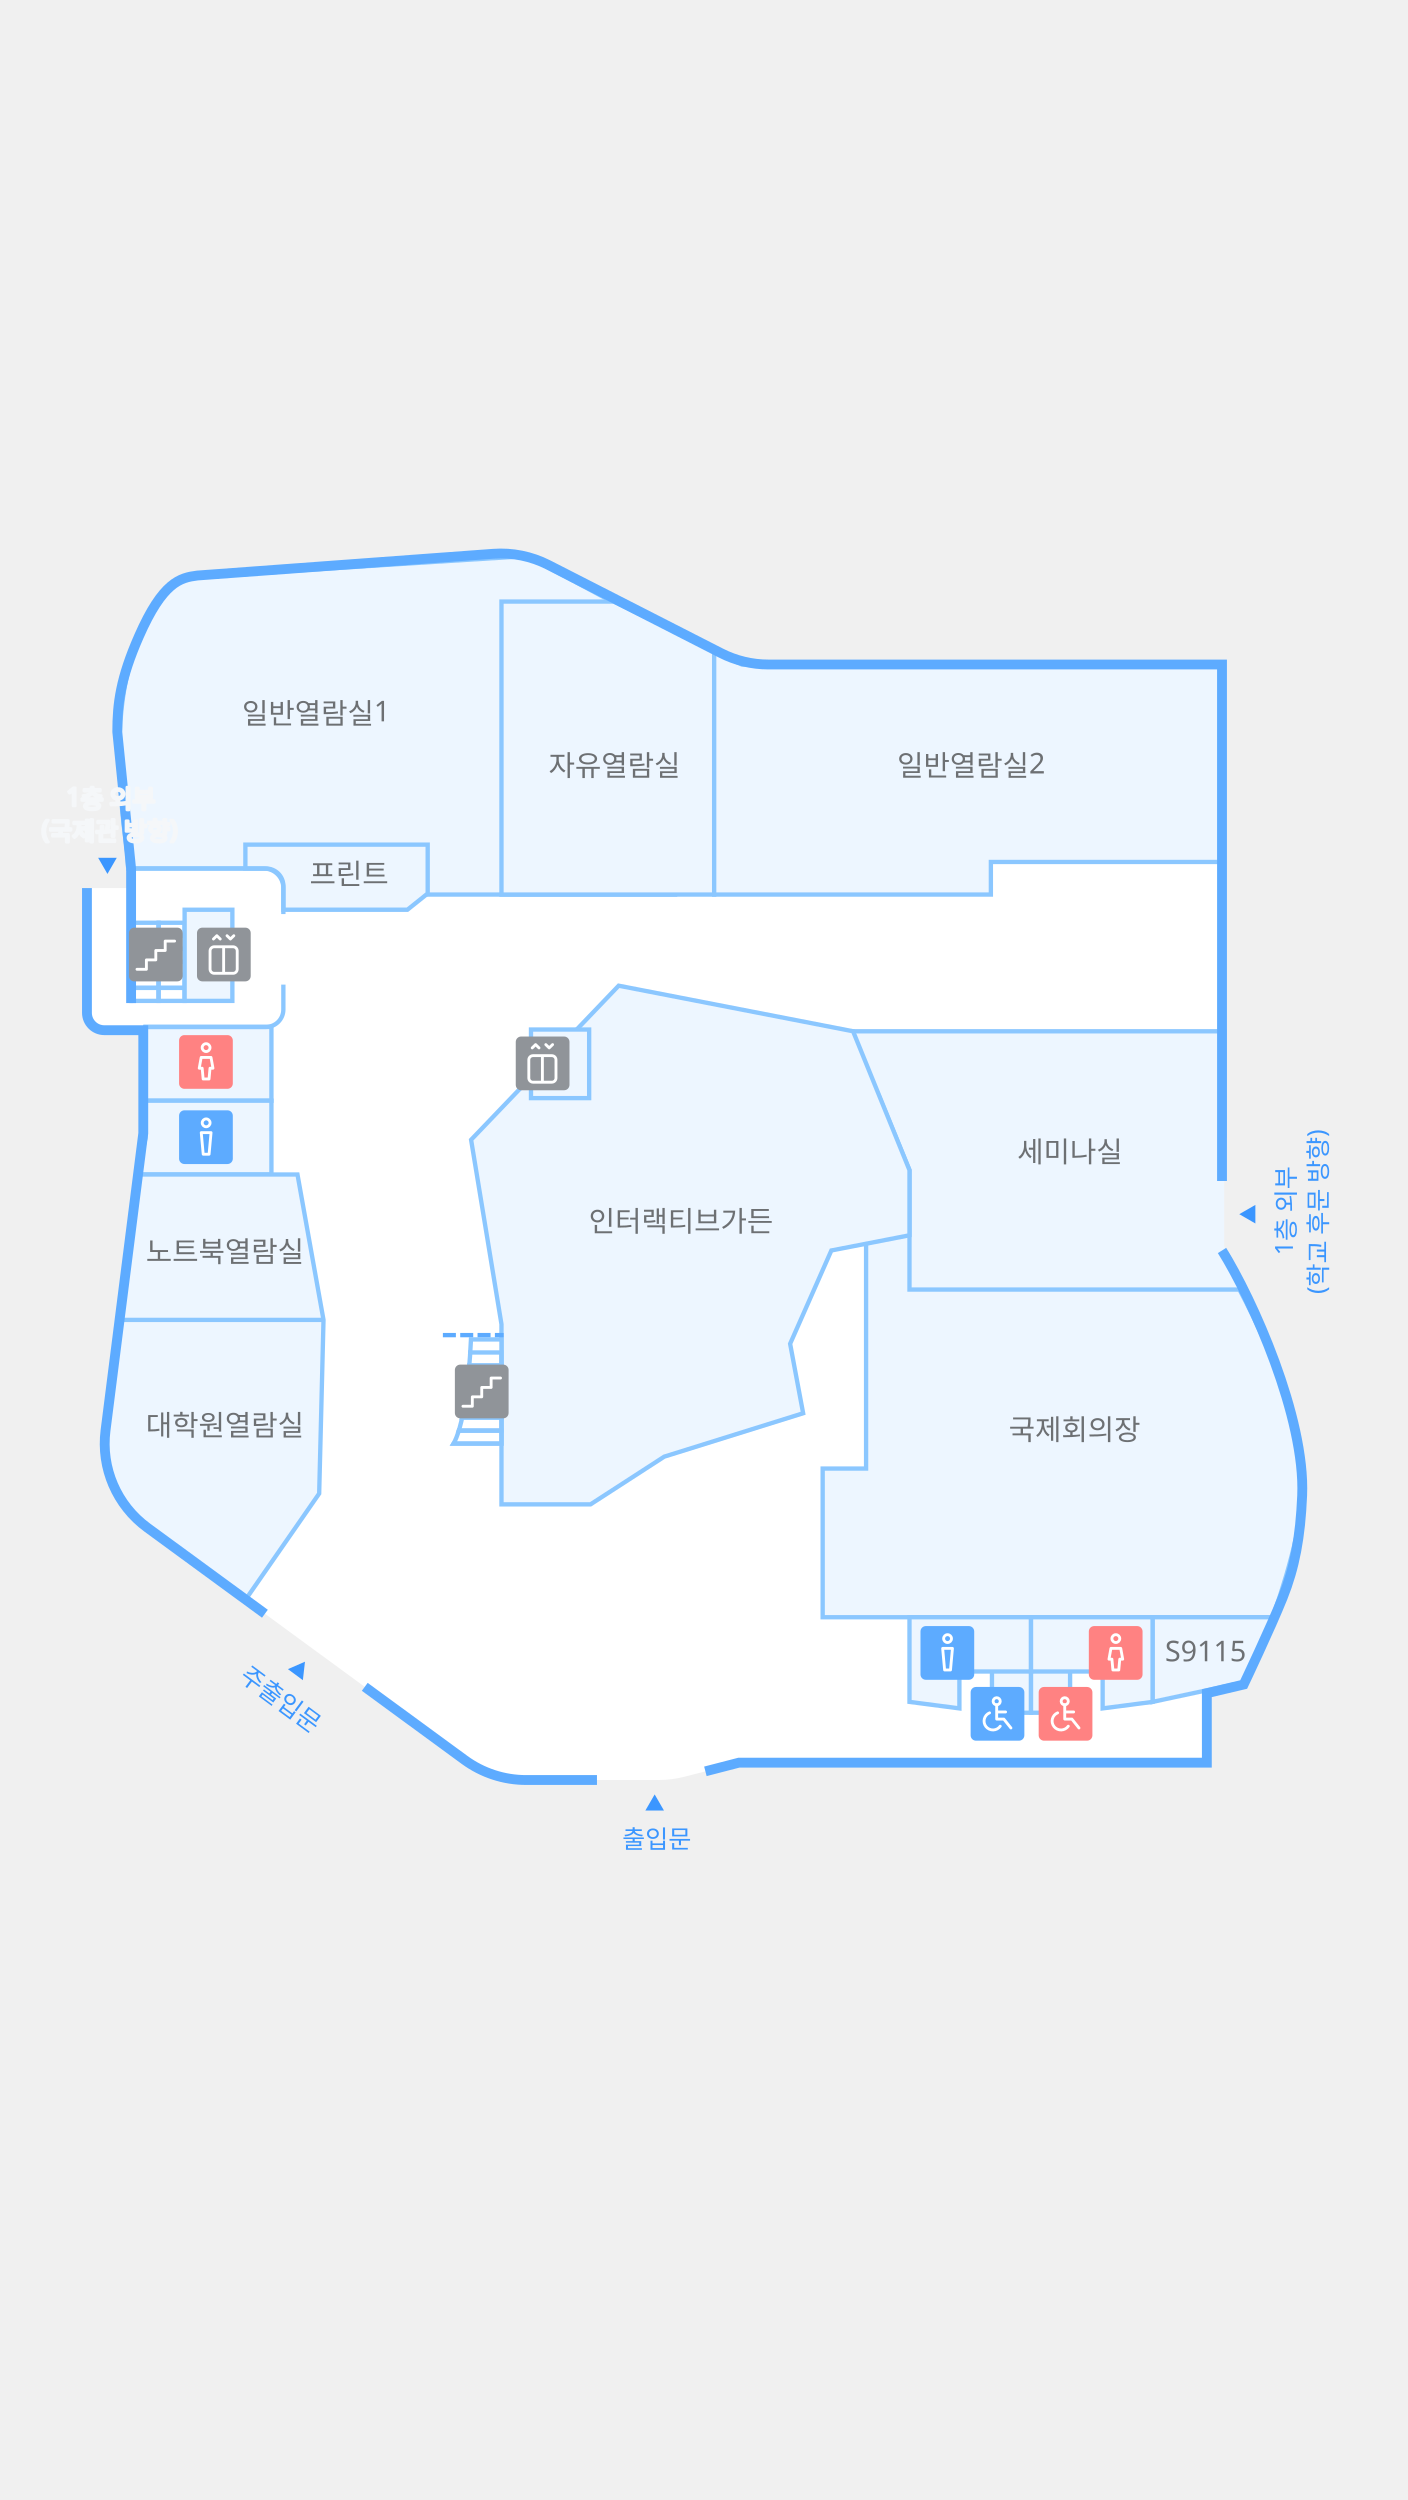
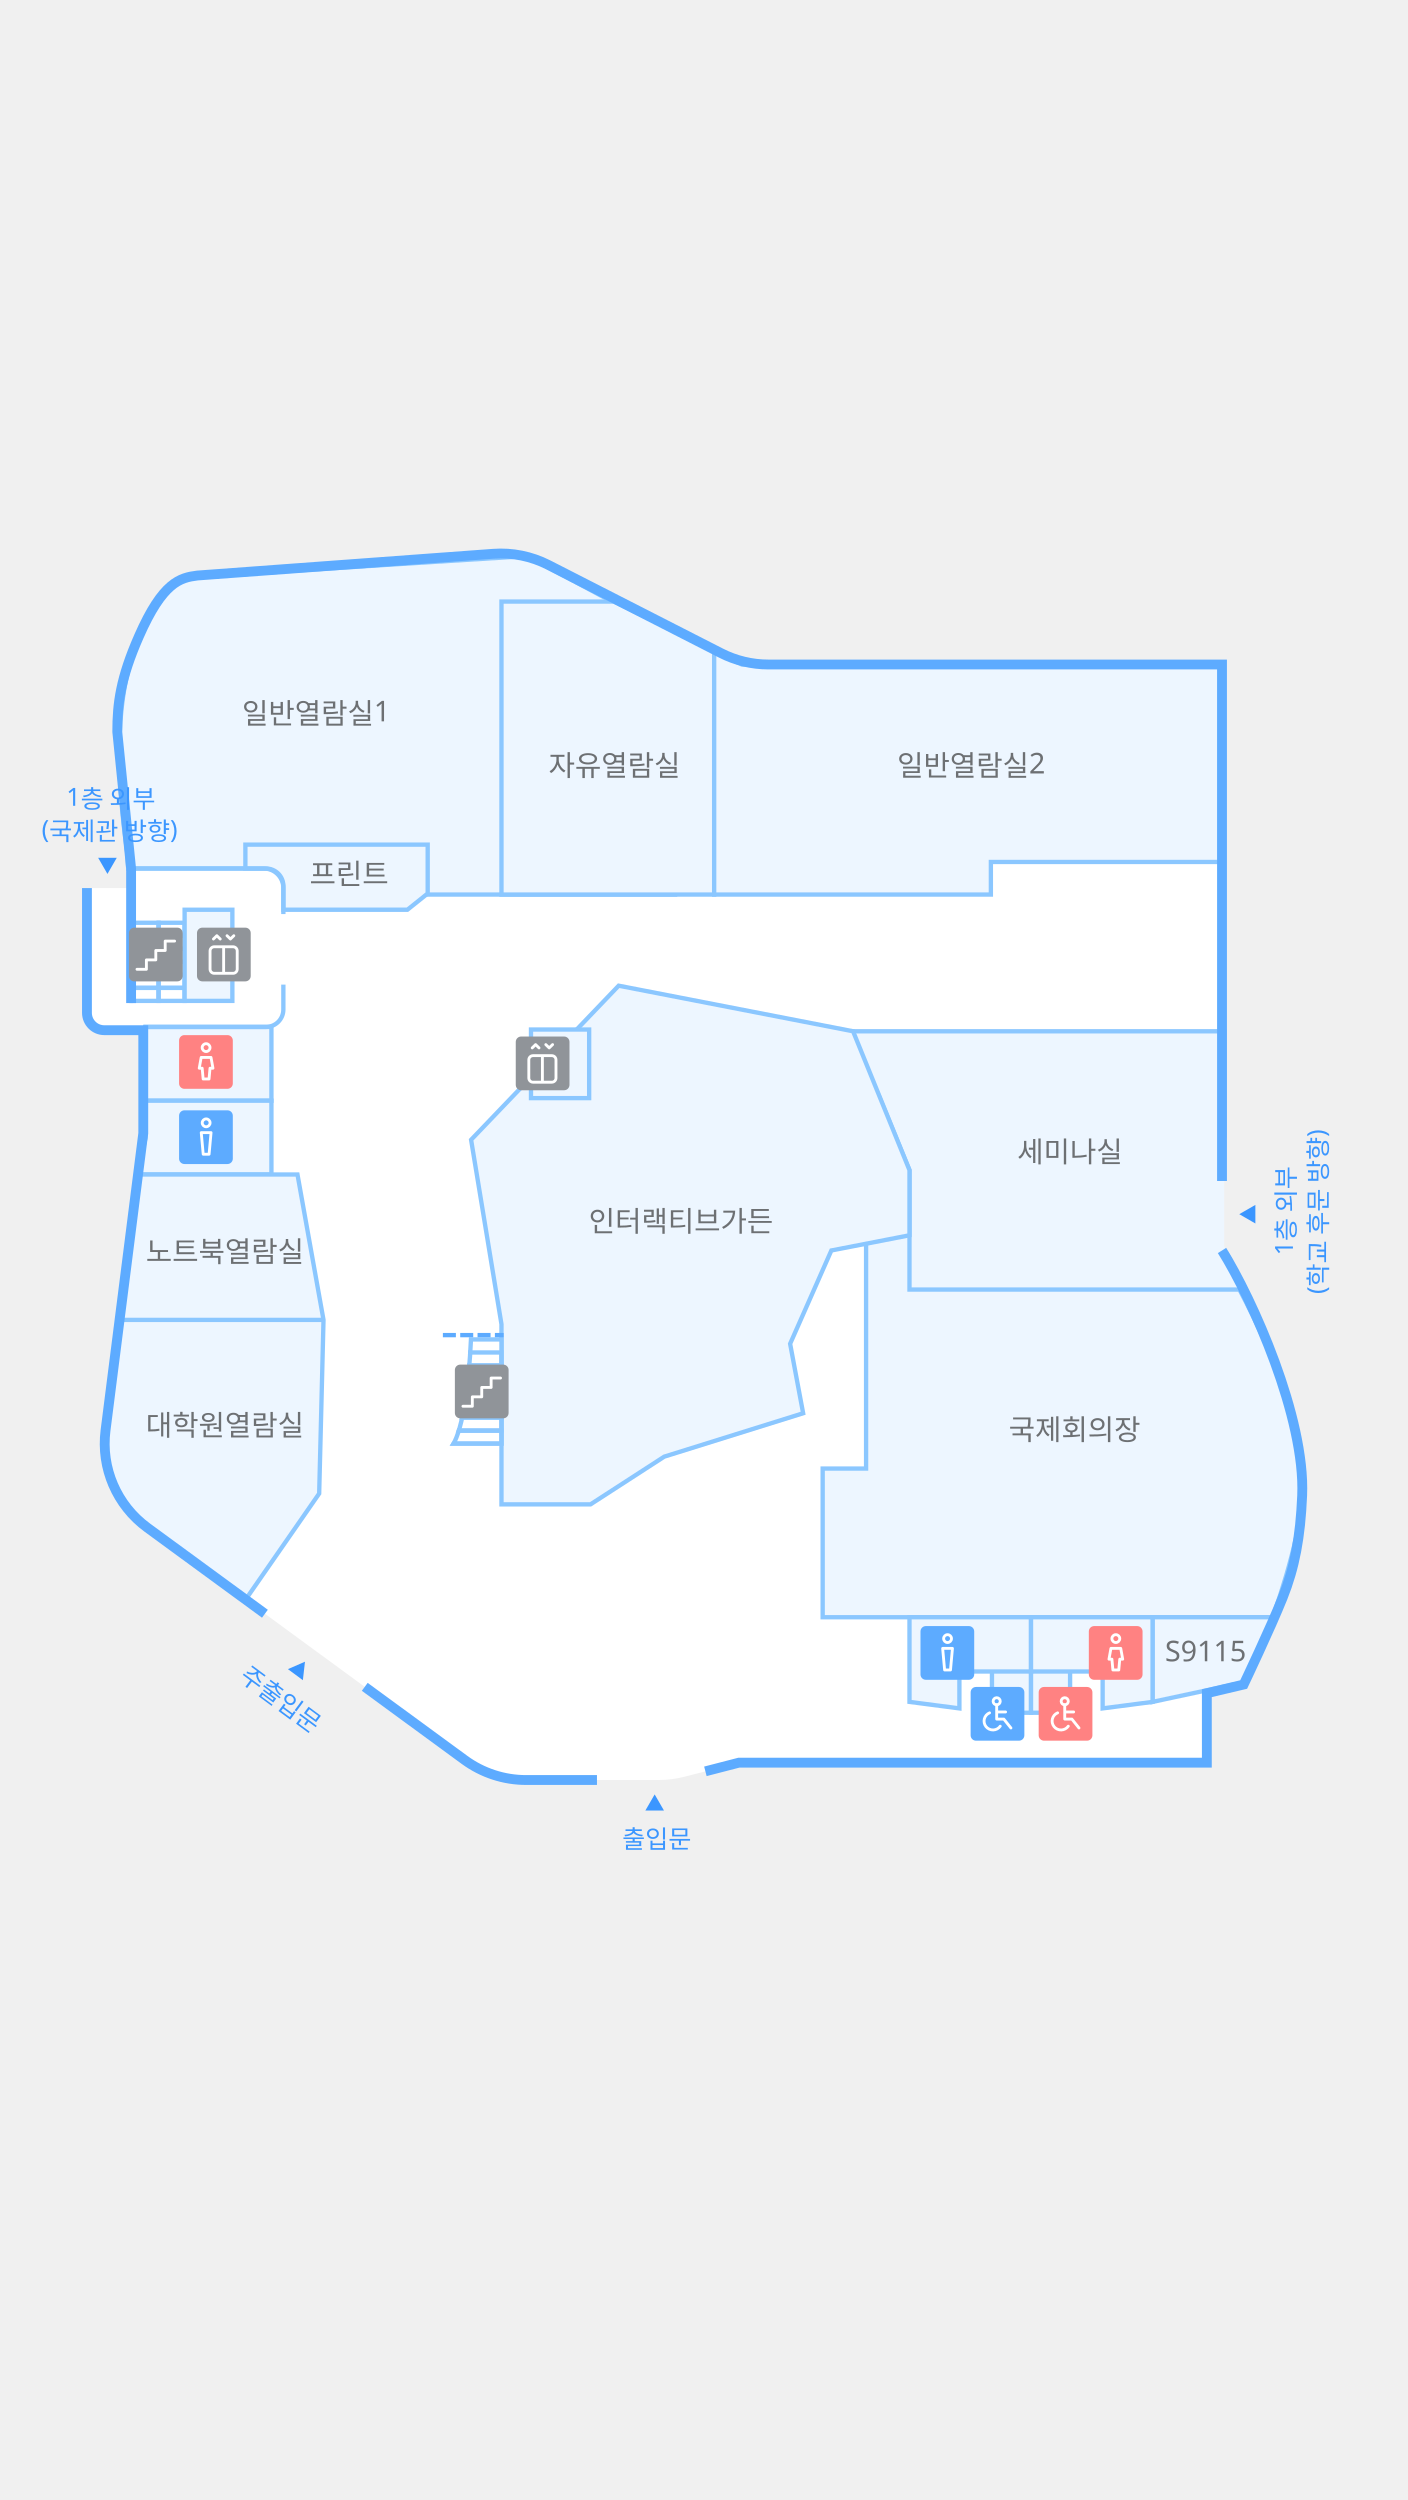
<svg xmlns="http://www.w3.org/2000/svg" width="393" height="698" viewBox="0 0 393 698" fill="none">
  <path d="M346 339L350.5 336.402L350.5 341.598L346 339Z" fill="#3B96FF" />
  <text transform="translate(354 361.5) rotate(-90)" fill="#3B96FF" style="white-space: pre" xml:space="preserve" font-family="Pretendard" font-size="7" letter-spacing="0em">
    <tspan x="11.012" y="6.988">1층 외부
</tspan>
    <tspan x="0.208" y="15.988">(학교 후문 방향)</tspan>
  </text>
  <path d="M85.15 463.948L84.562 469.111L80.385 466.02L85.15 463.948Z" fill="#3B96FF" />
  <text transform="translate(70.3438 462.944) rotate(36.5)" fill="#3B96FF" style="white-space: pre" xml:space="preserve" font-family="Pretendard" font-size="7" letter-spacing="0em">
    <tspan x="0.4" y="6.988">주출입문</tspan>
  </text>
  <path d="M182.781 501L185.379 505.5H180.183L182.781 501Z" fill="#3B96FF" />
  <text transform="translate(173.281 509)" fill="#3B96FF" style="white-space: pre" xml:space="preserve" font-family="Pretendard" font-size="7" letter-spacing="0em">
    <tspan x="0.425" y="6.988">출입문</tspan>
  </text>
  <path d="M35.789 242.486H79.417L106.684 249.152H146.07V169.773H176.367L146.07 154.625L51.544 161.896C42.334 165.29 35.184 186.336 32.76 196.435L35.789 242.486Z" fill="#EDF6FF" stroke="#8BC7FF" stroke-width="1.212" />
  <path d="M137.724 154.615L55.121 160.684C50.283 161.29 45.445 162.502 38.792 177.651C33.615 189.44 32.744 196.435 32.744 204.312L35.768 247.94H24.277V283.084C24.277 285.761 26.448 287.932 29.125 287.932H40.002V316.411L29.462 399.385C28.128 409.879 32.598 420.269 41.133 426.518L129.699 491.363C134.684 495.013 140.702 496.981 146.881 496.981H183.869C186.326 496.981 188.772 496.67 191.15 496.055L206.317 492.133H336.95V472.137L347.231 469.107C347.231 469.107 354.73 454.565 358.117 446.082C361.504 437.599 363.055 429.247 363.56 417.603C364.507 395.789 349.65 362.664 341.183 349.131V185.528H207.526L153.085 157.72C148.345 155.299 143.032 154.225 137.724 154.615Z" fill="white" />
  <path d="M188.486 177.407V249.758H111.77L104.066 242.646L103.892 242.486H36.292C36.242 242.215 36.173 241.835 36.09 241.355C35.907 240.305 35.654 238.776 35.376 236.869C34.819 233.056 34.158 227.732 33.743 221.691C32.911 209.589 33.071 194.693 36.969 183.3C39.847 174.888 43.446 169.348 46.309 165.92C47.741 164.205 48.991 163.018 49.876 162.263C50.319 161.885 50.67 161.615 50.908 161.441C51.004 161.372 51.081 161.318 51.139 161.278L147.147 155.24L188.486 177.407Z" fill="#EDF6FF" stroke="#8BC7FF" stroke-width="1.212" />
  <path d="M171.381 167.955L199.395 181.664V249.758H140.012V167.955H171.381Z" fill="#EDF6FF" stroke="#8BC7FF" stroke-width="1.212" />
  <path d="M363.604 417.57C364.367 403.603 358.515 386.599 352.419 373.023C349.377 366.249 346.287 360.353 343.957 356.152C342.792 354.051 341.817 352.375 341.135 351.224C340.794 350.649 340.526 350.205 340.343 349.906C340.251 349.756 340.182 349.642 340.135 349.566C340.111 349.528 340.093 349.5 340.081 349.481C340.075 349.472 340.071 349.464 340.068 349.459C340.067 349.457 340.066 349.456 340.065 349.455L340.064 349.454L340.064 349.453L339.972 349.305L339.972 342.466L241.81 342.466L241.81 410.029L229.69 410.029L229.69 451.536L355.303 451.536C355.353 451.398 355.416 451.226 355.489 451.021C355.701 450.431 356.005 449.573 356.372 448.499C357.106 446.35 358.093 443.342 359.103 439.902C361.126 433.009 363.23 424.43 363.604 417.57Z" fill="#EDF6FF" stroke="#8BC7FF" stroke-width="1.212" />
  <path d="M253.322 360.039L253.322 326.712L244.839 306.11L236.355 287.326L341.789 287.326L341.789 317.623L341.789 332.771L341.789 347.92L347.848 360.039L253.322 360.039Z" fill="#EDF6FF" />
  <path d="M342.396 349.738L347.85 360.039L253.929 360.039L253.929 326.712L245.446 306.11L236.963 287.932L341.79 287.932L341.79 317.623" stroke="#8BC7FF" stroke-width="1.212" />
  <path d="M131.529 318.229L172.733 275.207L238.175 287.932L253.929 326.712V344.89L232.115 349.132L220.602 375.187L224.238 394.577L185.458 406.696L164.856 420.027H140.012V369.734L131.529 318.229Z" fill="#EDF6FF" stroke="#8BC7FF" stroke-width="1.212" />
  <path d="M206.999 185.463L207.127 185.528H340.577V240.668H276.65V249.757H199.393V181.66L206.999 185.463Z" fill="#EDF6FF" stroke="#8BC7FF" stroke-width="1.212" />
  <path d="M119.41 249.466L113.744 253.999L79.114 253.999L79.114 247.939C79.114 244.928 76.673 242.486 73.661 242.486L68.511 242.486L68.511 235.82L119.41 235.82L119.41 249.466Z" fill="#EDF6FF" stroke="#8BC7FF" stroke-width="1.212" />
  <rect x="37.002" y="257.635" width="7.271" height="3.636" stroke="#8BC7FF" stroke-width="1.212" />
  <rect x="37.002" y="261.27" width="7.271" height="3.636" stroke="#8BC7FF" stroke-width="1.212" />
  <rect x="37.002" y="264.906" width="7.271" height="3.636" stroke="#8BC7FF" stroke-width="1.212" />
  <rect x="37.002" y="268.541" width="7.271" height="3.636" stroke="#8BC7FF" stroke-width="1.212" />
  <rect x="37.002" y="272.177" width="7.271" height="3.636" stroke="#8BC7FF" stroke-width="1.212" />
  <rect x="37.002" y="275.813" width="7.271" height="3.636" stroke="#8BC7FF" stroke-width="1.212" />
  <rect x="44.274" y="257.635" width="7.271" height="3.636" stroke="#8BC7FF" stroke-width="1.212" />
  <rect x="44.274" y="261.27" width="7.271" height="3.636" stroke="#8BC7FF" stroke-width="1.212" />
  <rect x="44.274" y="264.906" width="7.271" height="3.636" stroke="#8BC7FF" stroke-width="1.212" />
  <rect x="44.274" y="268.541" width="7.271" height="3.636" stroke="#8BC7FF" stroke-width="1.212" />
  <rect x="44.274" y="272.177" width="7.271" height="3.636" stroke="#8BC7FF" stroke-width="1.212" />
  <rect x="44.274" y="275.813" width="7.271" height="3.636" stroke="#8BC7FF" stroke-width="1.212" />
  <rect x="51.545" y="253.999" width="13.331" height="25.45" fill="#EDF6FF" />
  <rect x="51.545" y="253.999" width="13.331" height="25.45" stroke="#8BC7FF" stroke-width="1.212" />
  <rect x="276.954" y="466.078" width="10.907" height="12.119" fill="#EDF6FF" />
  <rect x="276.954" y="466.078" width="10.907" height="12.119" stroke="#8BC7FF" stroke-width="1.212" />
  <rect x="287.862" y="466.078" width="10.907" height="12.119" fill="#EDF6FF" />
  <rect x="287.862" y="466.078" width="10.907" height="12.119" stroke="#8BC7FF" stroke-width="1.212" />
  <rect x="148.251" y="287.445" width="16.241" height="19.15" fill="#EDF6FF" />
  <rect x="148.251" y="287.445" width="16.241" height="19.15" stroke="#8BC7FF" stroke-width="1.21" />
  <path d="M75.781 286.719V307.322H40.637V286.719H75.781Z" fill="#EDF6FF" stroke="#8BC7FF" stroke-width="1.212" />
  <path d="M75.781 307.321V327.924H38.363L40.623 317.754L40.637 317.689V307.321H75.781Z" fill="#EDF6FF" stroke="#8BC7FF" stroke-width="1.212" />
  <path d="M83.054 327.924H38.214L33.367 368.522H90.325L83.054 327.924Z" fill="#EDF6FF" />
  <path d="M90.325 368.522H33.367L29.125 403.06L30.943 414.573L39.426 425.48L68.511 446.688L89.113 416.997L90.325 368.522Z" fill="#EDF6FF" />
  <path d="M33.367 368.522L29.125 403.06L30.943 414.573L39.426 425.48L68.511 446.688L89.113 416.997L90.325 368.522L83.054 327.924H38.214L33.367 368.522ZM90.325 368.522H33.367" stroke="#8BC7FF" stroke-width="1.212" />
  <path d="M321.793 475.167V451.535H355.726L347.242 469.713L321.793 475.167Z" fill="#EDF6FF" stroke="#8BC7FF" stroke-width="1.212" />
  <path d="M253.928 475.167V451.535H287.86V466.684H267.864V476.985L253.928 475.167Z" fill="#EDF6FF" stroke="#8BC7FF" stroke-width="1.212" />
  <path d="M321.793 475.167V451.535H287.86V466.684H307.856V476.985L321.793 475.167Z" fill="#EDF6FF" stroke="#8BC7FF" stroke-width="1.212" />
  <path d="M40.001 286.72H74.267C76.944 286.72 79.114 284.55 79.114 281.872V274.904M36.602 280.055V242.486H74.267C76.944 242.486 79.114 244.657 79.114 247.334V255.211" stroke="#8BC7FF" stroke-width="1.212" />
  <path d="M341.183 349.131C349.65 362.664 364.507 395.789 363.56 417.603C363.055 429.247 361.504 437.599 358.117 446.082C354.73 454.565 347.231 470.319 347.231 470.319L336.95 472.743V492.133H206.317L196.943 494.557M24.277 247.94V282.781C24.277 285.458 26.448 287.629 29.125 287.629H40.002V316.411L29.462 399.385C28.128 409.879 32.598 420.269 41.133 426.518L73.964 450.556M36.602 280.054V242.486L32.744 204.312C32.744 196.435 33.615 189.44 38.792 177.651C45.445 162.502 50.283 161.29 55.121 160.684L137.724 154.615C143.032 154.225 148.345 155.299 153.085 157.72L201.294 182.345C205.391 184.437 209.925 185.528 214.524 185.528H341.183V329.741M101.838 470.964L129.699 491.363C134.684 495.013 140.702 496.981 146.881 496.981H166.673" stroke="#5DABFF" stroke-width="2.75" />
  <path d="M140.012 373.975V403.061H126.632C126.648 403.032 126.665 403.004 126.682 402.974C127.125 402.167 127.708 400.835 128.323 398.682C129.535 394.44 130.878 386.973 131.498 373.975H140.012Z" fill="white" stroke="#8BC7FF" stroke-width="1.212" />
  <mask id="mask0_7994_26502" style="mask-type:alpha" maskUnits="userSpaceOnUse" x="125" y="373" width="16" height="31">
    <path d="M130.922 373.369H140.617V403.666H125.469C125.469 403.666 129.71 400.03 130.922 373.369Z" fill="#D9D9D9" />
  </mask>
  <g mask="url(#mask0_7994_26502)">
    <rect x="124.256" y="377.611" width="15.754" height="3.636" stroke="#8BC7FF" stroke-width="1.212" />
    <rect x="124.256" y="381.247" width="15.754" height="3.636" stroke="#8BC7FF" stroke-width="1.212" />
    <rect x="124.256" y="384.882" width="15.754" height="3.636" stroke="#8BC7FF" stroke-width="1.212" />
    <rect x="124.256" y="388.518" width="15.754" height="3.636" stroke="#8BC7FF" stroke-width="1.212" />
    <rect x="124.256" y="392.153" width="15.754" height="3.636" stroke="#8BC7FF" stroke-width="1.212" />
    <rect x="124.256" y="395.789" width="15.754" height="3.636" stroke="#8BC7FF" stroke-width="1.212" />
    <rect x="124.256" y="399.425" width="15.754" height="3.636" stroke="#8BC7FF" stroke-width="1.212" />
  </g>
  <text fill="#6D7073" style="white-space: pre" xml:space="preserve" font-family="Pretendard" font-size="8" letter-spacing="0em">
    <tspan x="67.578" y="202.067">일반열람실1</tspan>
  </text>
  <text fill="#6D7073" style="white-space: pre" xml:space="preserve" font-family="Pretendard" font-size="8" letter-spacing="0em">
    <tspan x="250.479" y="216.609">일반열람실2</tspan>
  </text>
  <text fill="#6D7073" style="white-space: pre" xml:space="preserve" font-family="Pretendard" font-size="8" letter-spacing="0em">
    <tspan x="284.004" y="324.466">세미나실</tspan>
  </text>
  <text fill="#6D7073" style="white-space: pre" xml:space="preserve" font-family="Pretendard" font-size="8" letter-spacing="0em">
    <tspan x="281.623" y="402.027">국제회의장</tspan>
  </text>
  <text fill="#6D7073" style="white-space: pre" xml:space="preserve" font-family="Pretendard" font-size="8" letter-spacing="0em">
    <tspan x="325.258" y="463.833">S9115</tspan>
  </text>
  <text fill="#6D7073" style="white-space: pre" xml:space="preserve" font-family="Pretendard" font-size="8" letter-spacing="0em">
    <tspan x="164.367" y="343.856">인터랙티브가든</tspan>
  </text>
  <text fill="#6D7073" style="white-space: pre" xml:space="preserve" font-family="Pretendard" font-size="8" letter-spacing="0em">
    <tspan x="40.713" y="352.34">노트북열람실</tspan>
  </text>
  <text fill="#6D7073" style="white-space: pre" xml:space="preserve" font-family="Pretendard" font-size="8" letter-spacing="0em">
    <tspan x="40.713" y="400.815">대학원열람실</tspan>
  </text>
  <text fill="#6D7073" style="white-space: pre" xml:space="preserve" font-family="Pretendard" font-size="8" letter-spacing="0em">
    <tspan x="86.424" y="246.906">프린트</tspan>
  </text>
  <text fill="#6D7073" style="white-space: pre" xml:space="preserve" font-family="Pretendard" font-size="8" letter-spacing="0em">
    <tspan x="153.164" y="216.609">자유열람실</tspan>
  </text>
  <line x1="124.258" y1="372.763" x2="140.013" y2="372.763" stroke="#5DABFF" stroke-width="1.212" stroke-linecap="square" stroke-dasharray="2.42 2.42" />
  <path d="M30 244L27.402 239.5L32.598 239.5L30 244Z" fill="#3B96FF" />
-   <text transform="translate(11.5 218)" fill="#3B96FF" stroke="#F5F7F9" style="white-space: pre" stroke-width="0.8" stroke-linejoin="round" xml:space="preserve" font-family="Pretendard" font-size="7" letter-spacing="0em">
+   <text transform="translate(11.5 218)" fill="#3B96FF" style="white-space: pre" xml:space="preserve" font-family="Pretendard" font-size="7" letter-spacing="0em">
    <tspan x="7.012" y="6.988">1층 외부
</tspan>
    <tspan x="0.111" y="15.988">(국제관 방향)</tspan>
  </text>
  <rect x="50" y="289" width="15" height="15" rx="1.5" fill="#FF8282" />
  <path d="M57.54 293.59C58.145 293.59 58.635 293.1 58.635 292.495C58.635 291.89 58.145 291.4 57.54 291.4C56.935 291.4 56.445 291.89 56.445 292.495C56.445 293.1 56.935 293.59 57.54 293.59Z" stroke="white" stroke-width="0.802" stroke-linecap="round" stroke-linejoin="round" />
  <path d="M56.172 295.232H58.91L59.457 298.244H58.636L58.362 301.255H56.72L56.446 298.244H55.625L56.172 295.232Z" stroke="white" stroke-width="0.802" stroke-linecap="round" stroke-linejoin="round" />
  <rect x="304" y="454" width="15" height="15" rx="1.5" fill="#FF8282" />
  <path d="M311.54 458.59C312.145 458.59 312.635 458.1 312.635 457.495C312.635 456.89 312.145 456.4 311.54 456.4C310.936 456.4 310.445 456.89 310.445 457.495C310.445 458.1 310.936 458.59 311.54 458.59Z" stroke="white" stroke-width="0.802" stroke-linecap="round" stroke-linejoin="round" />
  <path d="M310.172 460.232H312.91L313.457 463.244H312.636L312.362 466.255H310.72L310.446 463.244H309.625L310.172 460.232Z" stroke="white" stroke-width="0.802" stroke-linecap="round" stroke-linejoin="round" />
  <rect x="290" y="471" width="15" height="15" rx="1.5" fill="#FF8282" />
  <path d="M296.571 475.697C296.384 475.511 296.279 475.258 296.279 474.994C296.279 474.731 296.384 474.478 296.571 474.291C296.757 474.105 297.01 474 297.274 474C297.537 474 297.79 474.105 297.977 474.291C298.163 474.478 298.268 474.731 298.268 474.994C298.268 475.258 298.163 475.511 297.977 475.697C297.79 475.884 297.537 475.988 297.274 475.988C297.01 475.988 296.757 475.884 296.571 475.697Z" stroke="white" stroke-width="0.802" stroke-linecap="round" stroke-linejoin="round" />
  <path d="M297.273 475.988V479.965H299.262L301.25 482.451M297.273 477.977H299.759M295.285 478.225C294.928 478.373 294.611 478.601 294.359 478.892C294.106 479.183 293.924 479.529 293.828 479.903C293.732 480.276 293.724 480.667 293.805 481.044C293.886 481.421 294.054 481.773 294.295 482.075C294.536 482.376 294.843 482.616 295.193 482.778C295.543 482.94 295.926 483.018 296.311 483.006C296.696 482.995 297.074 482.893 297.413 482.711C297.753 482.528 298.045 482.269 298.267 481.954" stroke="white" stroke-width="0.802" stroke-linecap="round" stroke-linejoin="round" />
  <rect x="50" y="310" width="15" height="15" rx="1.5" fill="#5DABFF" />
  <path d="M57.558 314.59C58.163 314.59 58.653 314.1 58.653 313.495C58.653 312.89 58.163 312.4 57.558 312.4C56.953 312.4 56.463 312.89 56.463 313.495C56.463 314.1 56.953 314.59 57.558 314.59Z" stroke="white" stroke-width="0.802" stroke-linecap="round" stroke-linejoin="round" />
  <path d="M56.188 316.232H58.925L58.377 322.255H56.735L56.188 316.232Z" stroke="white" stroke-width="0.802" stroke-linecap="round" stroke-linejoin="round" />
  <rect x="257" y="454" width="15" height="15" rx="1.5" fill="#5DABFF" />
  <path d="M264.558 458.59C265.163 458.59 265.653 458.1 265.653 457.495C265.653 456.89 265.163 456.4 264.558 456.4C263.953 456.4 263.463 456.89 263.463 457.495C263.463 458.1 263.953 458.59 264.558 458.59Z" stroke="white" stroke-width="0.802" stroke-linecap="round" stroke-linejoin="round" />
  <path d="M263.188 460.232H265.925L265.377 466.255H263.735L263.188 460.232Z" stroke="white" stroke-width="0.802" stroke-linecap="round" stroke-linejoin="round" />
  <rect x="55" y="259" width="15" height="15" rx="1.5" fill="#909499" />
  <path d="M62.438 264.338H65.063C65.373 264.338 65.669 264.461 65.888 264.68C66.107 264.899 66.23 265.195 66.23 265.505V270.583C66.23 270.893 66.107 271.189 65.888 271.408C65.669 271.627 65.373 271.75 65.063 271.75H62.438M62.438 264.338H59.813C59.504 264.338 59.207 264.461 58.988 264.68C58.769 264.899 58.647 265.195 58.647 265.505V270.583C58.647 270.893 58.769 271.189 58.988 271.408C59.207 271.627 59.504 271.75 59.813 271.75H62.438M62.438 264.338V271.75M59.594 262.176L60.542 261.25L61.49 262.176M63.386 261.25L64.334 262.176L65.282 261.25" stroke="white" stroke-width="0.802" stroke-linecap="round" stroke-linejoin="round" />
  <rect x="36" y="259" width="15" height="15" rx="1.5" fill="#909499" />
  <path d="M48.75 262.75H46.125V265.375H43.5V268H40.875V270.625H38.25" stroke="white" stroke-width="0.802" stroke-linecap="round" stroke-linejoin="round" />
  <rect x="127" y="381" width="15" height="15" rx="1.5" fill="#909499" />
  <path d="M139.75 384.75H137.125V387.375H134.5V390H131.875V392.625H129.25" stroke="white" stroke-width="0.802" stroke-linecap="round" stroke-linejoin="round" />
  <rect x="144" y="289.4" width="15" height="15" rx="1.5" fill="#909499" />
  <path d="M151.438 294.739H154.063C154.373 294.739 154.669 294.861 154.888 295.08C155.107 295.299 155.23 295.596 155.23 295.905V300.984C155.23 301.293 155.107 301.59 154.888 301.809C154.669 302.027 154.373 302.15 154.063 302.15H151.438M151.438 294.739H148.813C148.504 294.739 148.207 294.861 147.988 295.08C147.769 295.299 147.646 295.596 147.646 295.905V300.984C147.646 301.293 147.769 301.59 147.988 301.809C148.207 302.027 148.504 302.15 148.813 302.15H151.438M151.438 294.739V302.15M148.594 292.577L149.542 291.65L150.49 292.577M152.386 291.65L153.334 292.577L154.282 291.65" stroke="white" stroke-width="0.802" stroke-linecap="round" stroke-linejoin="round" />
  <rect x="271" y="471" width="15" height="15" rx="1.5" fill="#5DABFF" />
  <path d="M277.571 475.697C277.384 475.511 277.279 475.258 277.279 474.994C277.279 474.731 277.384 474.478 277.571 474.291C277.757 474.105 278.01 474 278.274 474C278.537 474 278.79 474.105 278.977 474.291C279.163 474.478 279.268 474.731 279.268 474.994C279.268 475.258 279.163 475.511 278.977 475.697C278.79 475.884 278.537 475.988 278.274 475.988C278.01 475.988 277.757 475.884 277.571 475.697Z" stroke="white" stroke-width="0.802" stroke-linecap="round" stroke-linejoin="round" />
  <path d="M278.273 475.988V479.965H280.262L282.25 482.451M278.273 477.977H280.759M276.285 478.225C275.928 478.373 275.611 478.601 275.359 478.892C275.106 479.183 274.924 479.529 274.828 479.903C274.732 480.276 274.724 480.667 274.805 481.044C274.886 481.421 275.054 481.773 275.295 482.075C275.536 482.376 275.843 482.616 276.193 482.778C276.543 482.94 276.926 483.018 277.311 483.006C277.696 482.995 278.074 482.893 278.413 482.711C278.753 482.528 279.045 482.269 279.267 481.954" stroke="white" stroke-width="0.802" stroke-linecap="round" stroke-linejoin="round" />
</svg>
